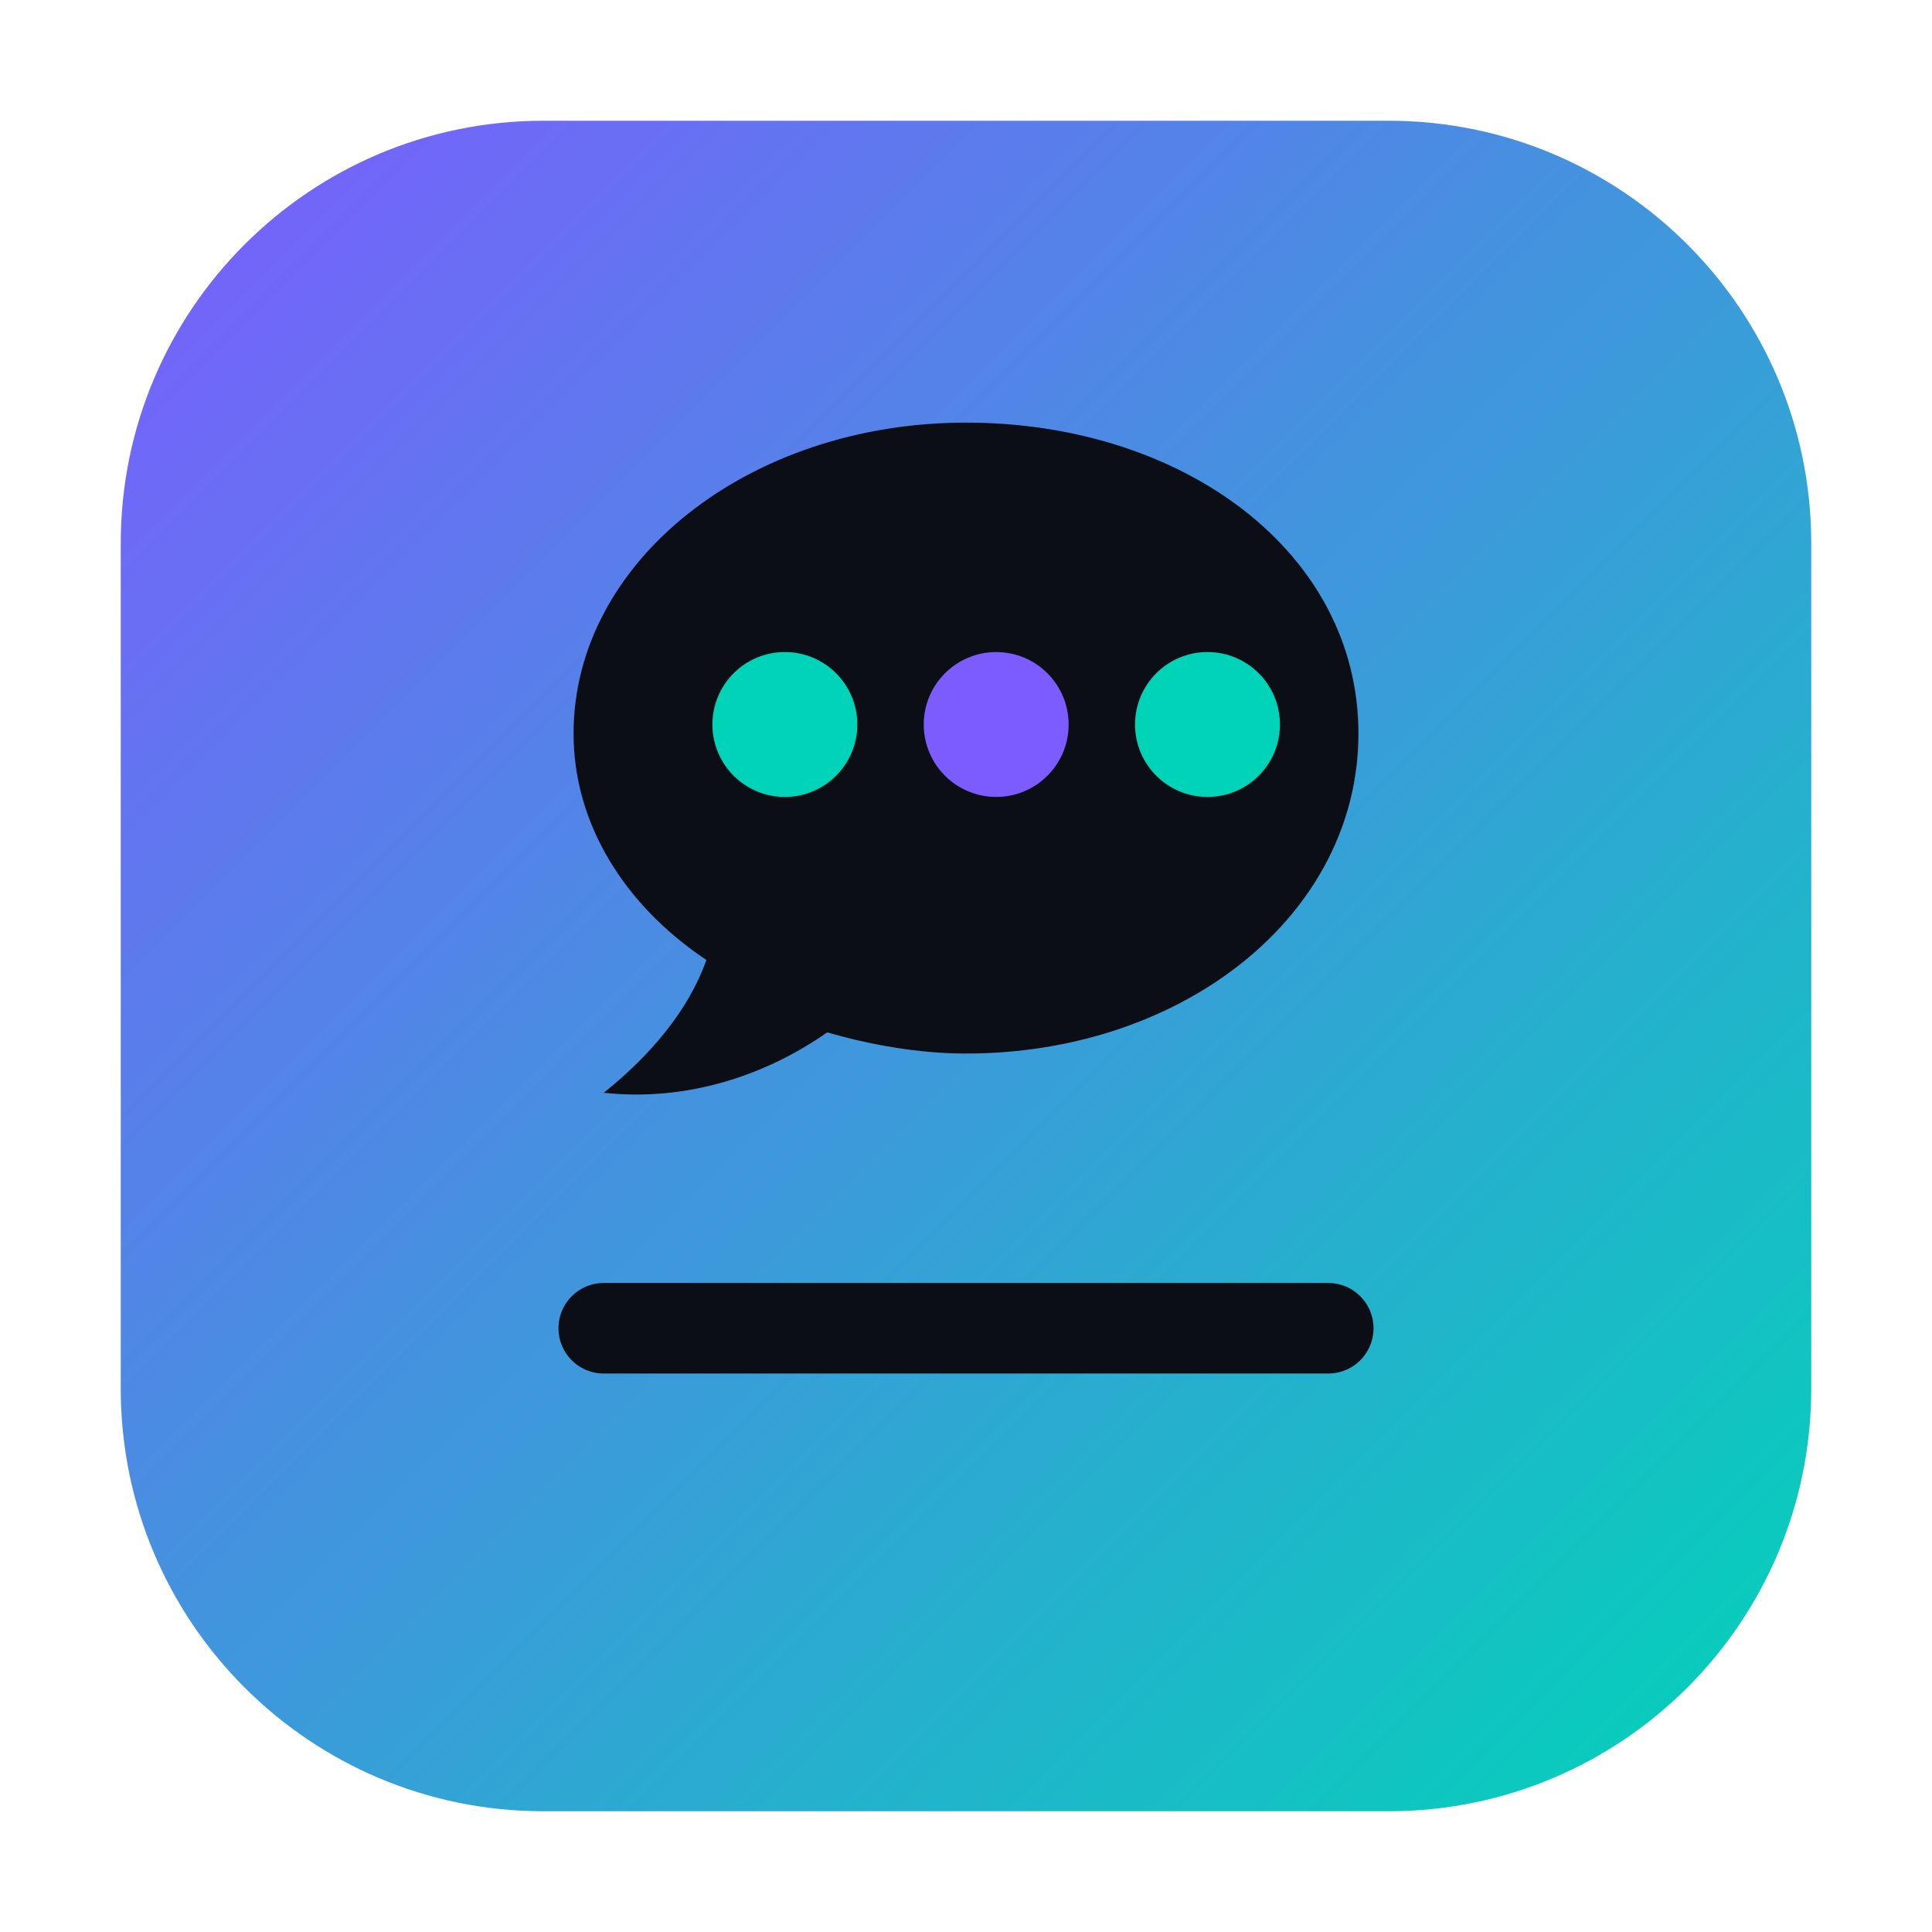
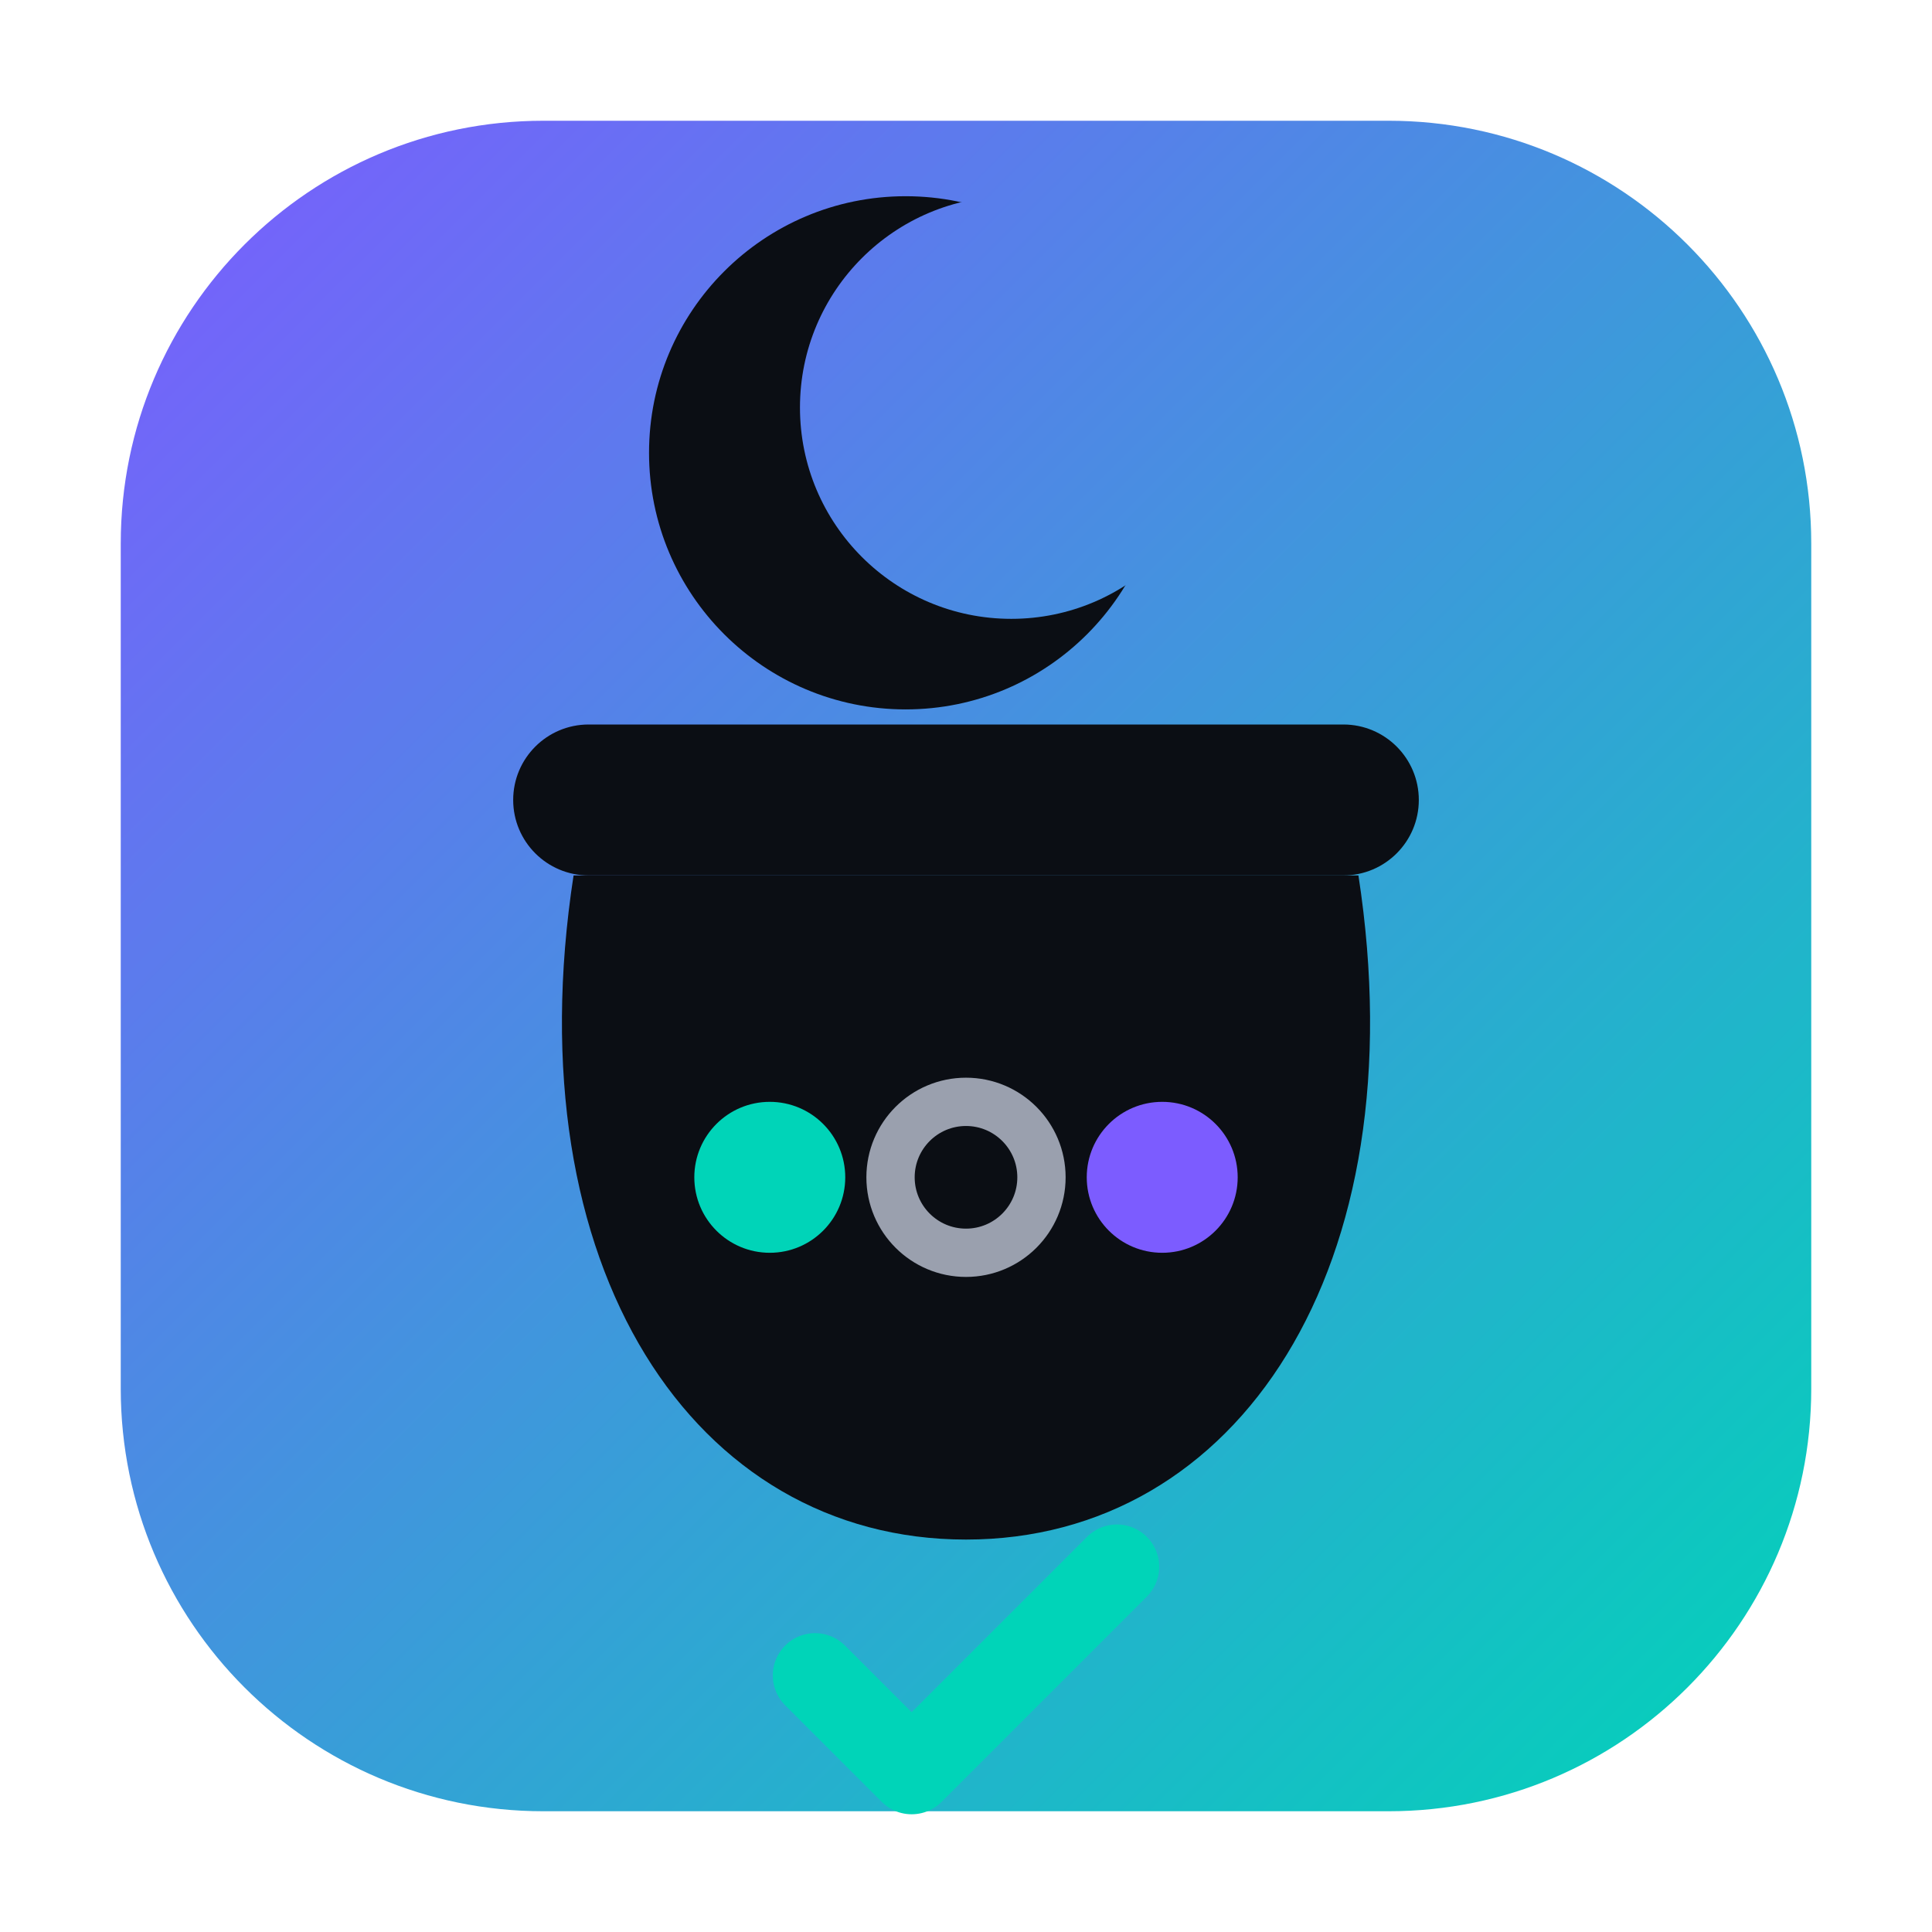
<svg xmlns="http://www.w3.org/2000/svg" viewBox="0 0 64 64">
  <defs>
-     <linearGradient id="g" x1="0" y1="0" x2="1" y2="1">
+     <linearGradient id="g" x1="4" y1="4" x2="60" y2="60" gradientUnits="userSpaceOnUse">
      <stop offset="0" stop-color="#7c5cff" />
      <stop offset="1" stop-color="#00d4b8" />
    </linearGradient>
  </defs>
  <rect x="4" y="4" width="56" height="56" rx="14" fill="url(#g)" />
-   <path d="M32 14c-7.2 0-13 4.6-13 10.3 0 3 1.7 5.7 4.4 7.5-.6 1.7-1.9 3.2-3.4 4.4 2.8.3 5.4-.6 7.4-2 1.4.4 3 .7 4.6.7 7.2 0 13-4.6 13-10.6S39.2 14 32 14z" fill="#0b0e14" />
-   <circle cx="26" cy="24" r="2.4" fill="#00d4b8" />
-   <circle cx="33" cy="24" r="2.4" fill="#7c5cff" />
-   <circle cx="40" cy="24" r="2.4" fill="#00d4b8" />
-   <path d="M20 44h24" stroke="#0b0e14" stroke-width="3" stroke-linecap="round" />
+   <circle cx="30" cy="15" r="8.5" fill="#0b0e14" />
+   <circle cx="33.5" cy="13.5" r="7" fill="url(#g)" />
+   <rect x="17" y="24" width="30" height="5" rx="2.5" fill="#0b0e14" />
+   <path d="M19 29 C17 42, 23 51, 32 51 C41 51, 47 42, 45 29 Z" fill="#0b0e14" />
+   <circle cx="25.5" cy="39" r="2.5" fill="#00d4b8" />
+   <circle cx="32" cy="39" r="2.5" fill="none" stroke="#9aa0ae" stroke-width="1.6" />
+   <circle cx="38.5" cy="39" r="2.5" fill="#7c5cff" />
+   <path d="M27 55.5 l3.2 3.2 l6.8 -6.8" stroke="#00d4b8" stroke-width="2.8" stroke-linecap="round" stroke-linejoin="round" fill="none" />
</svg>
